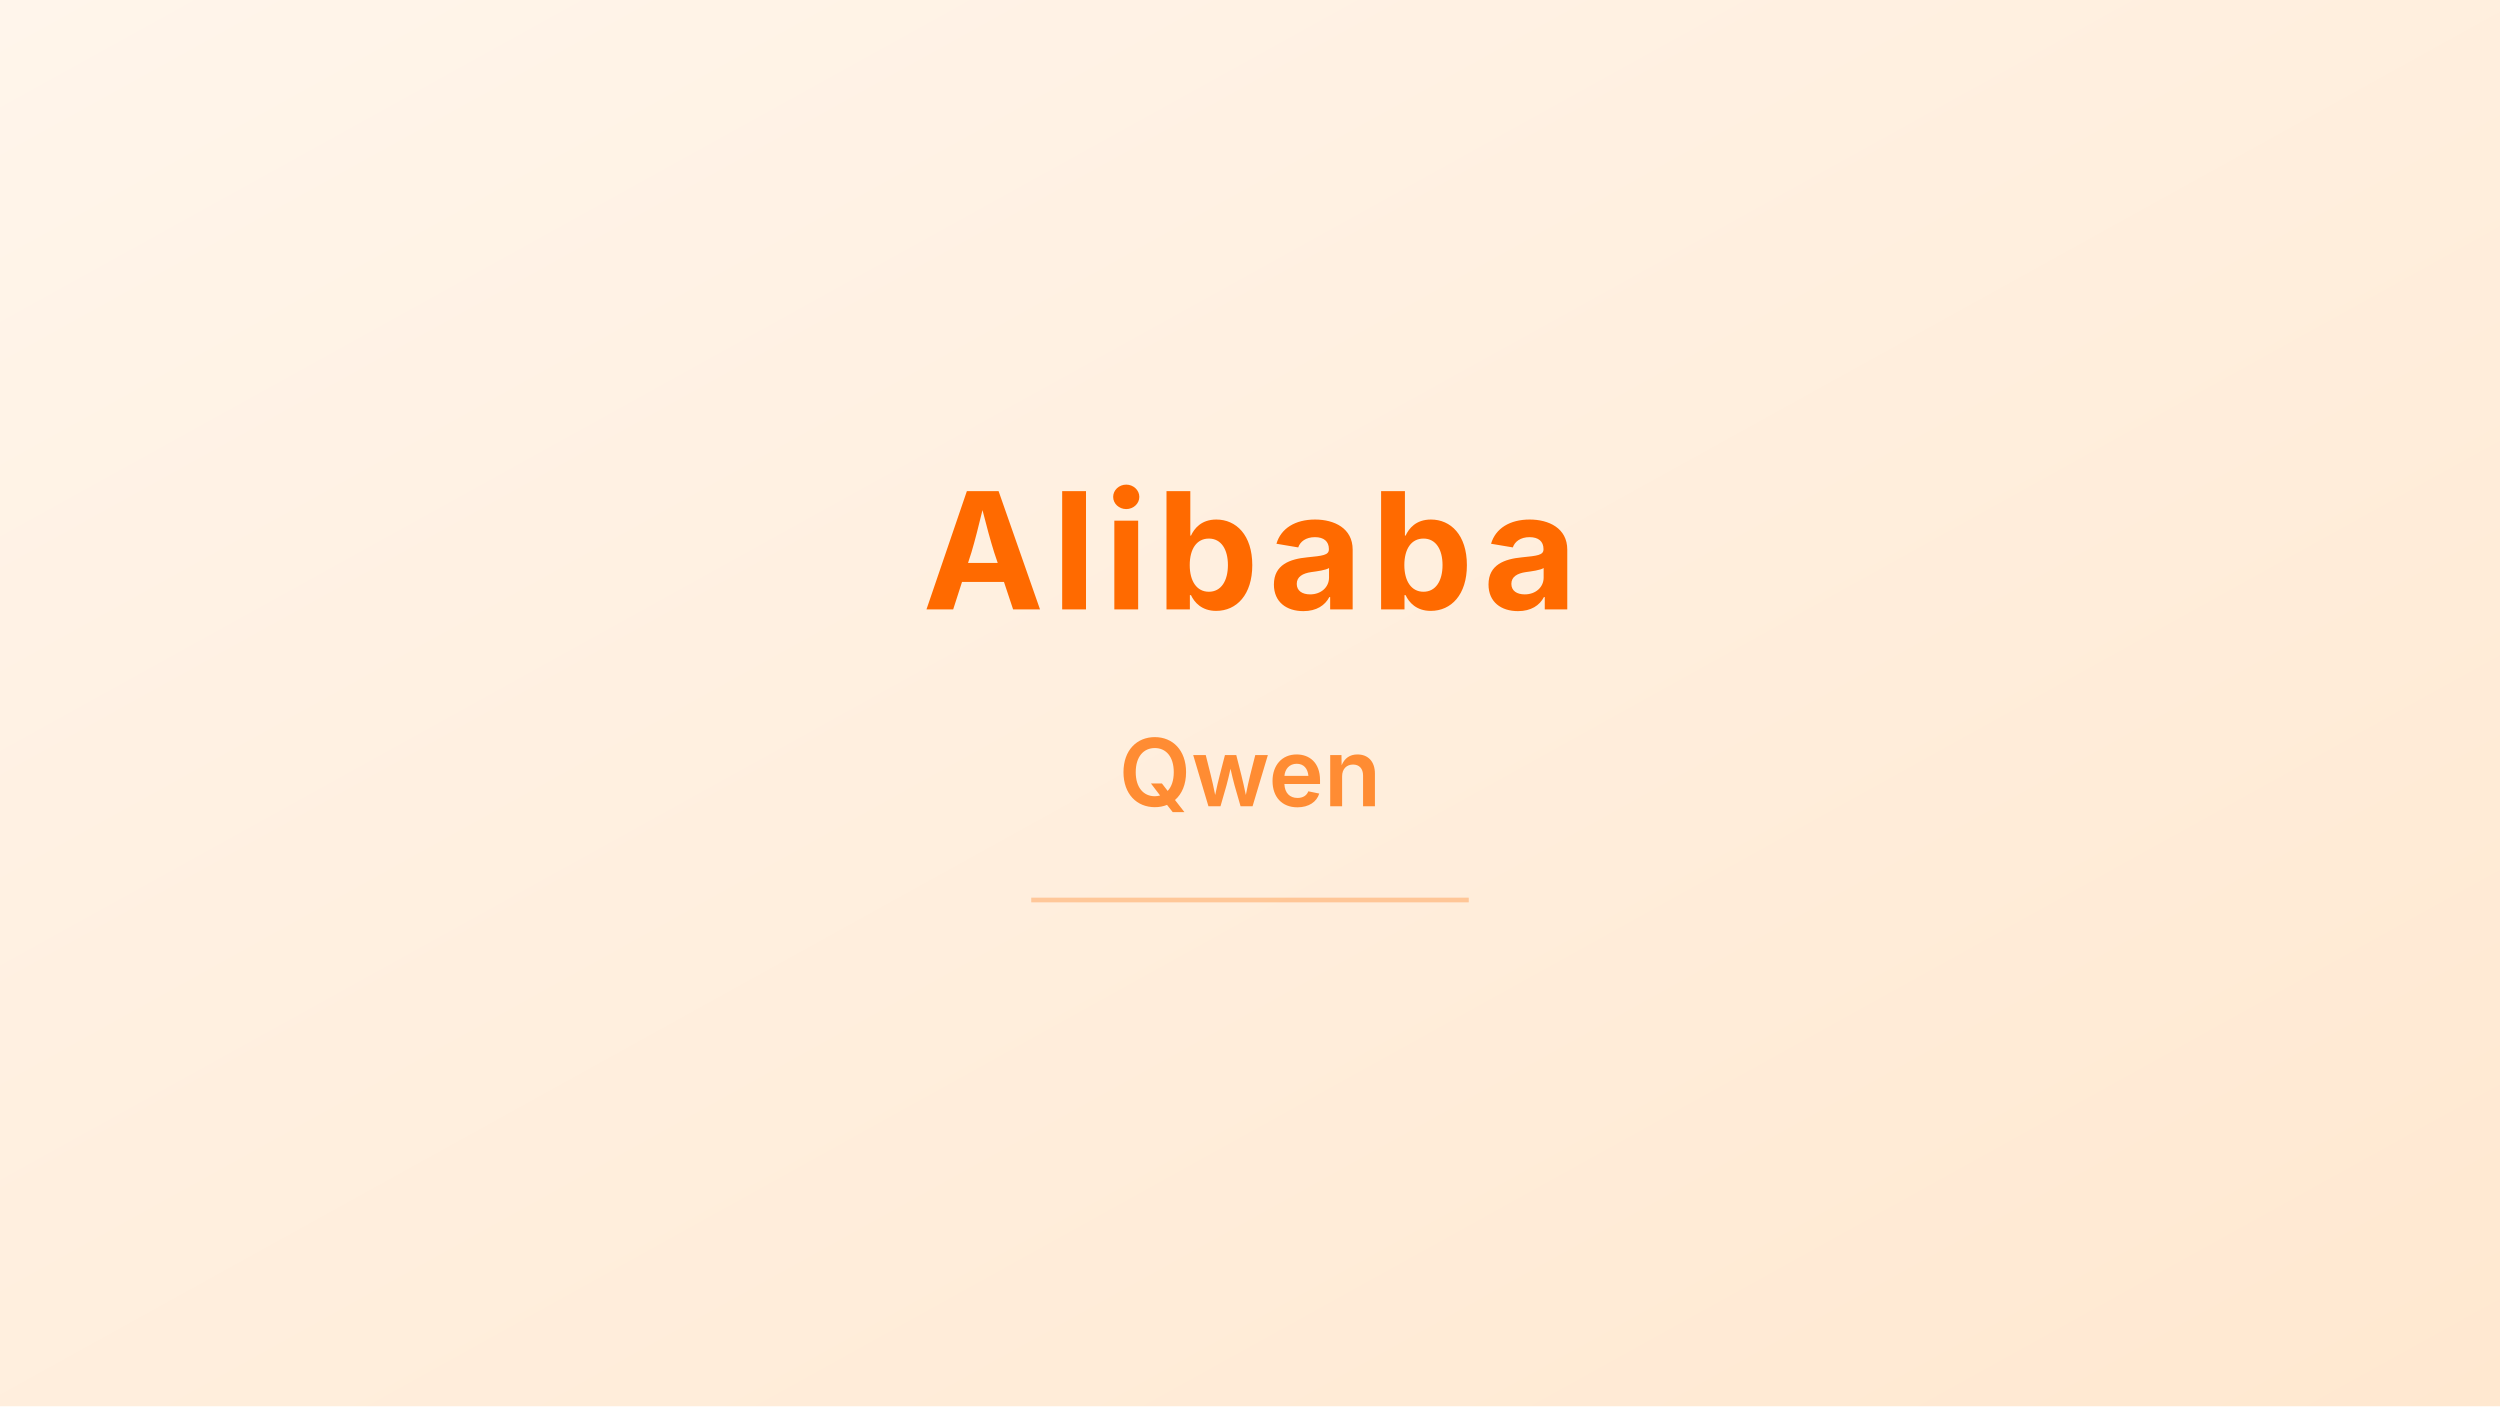
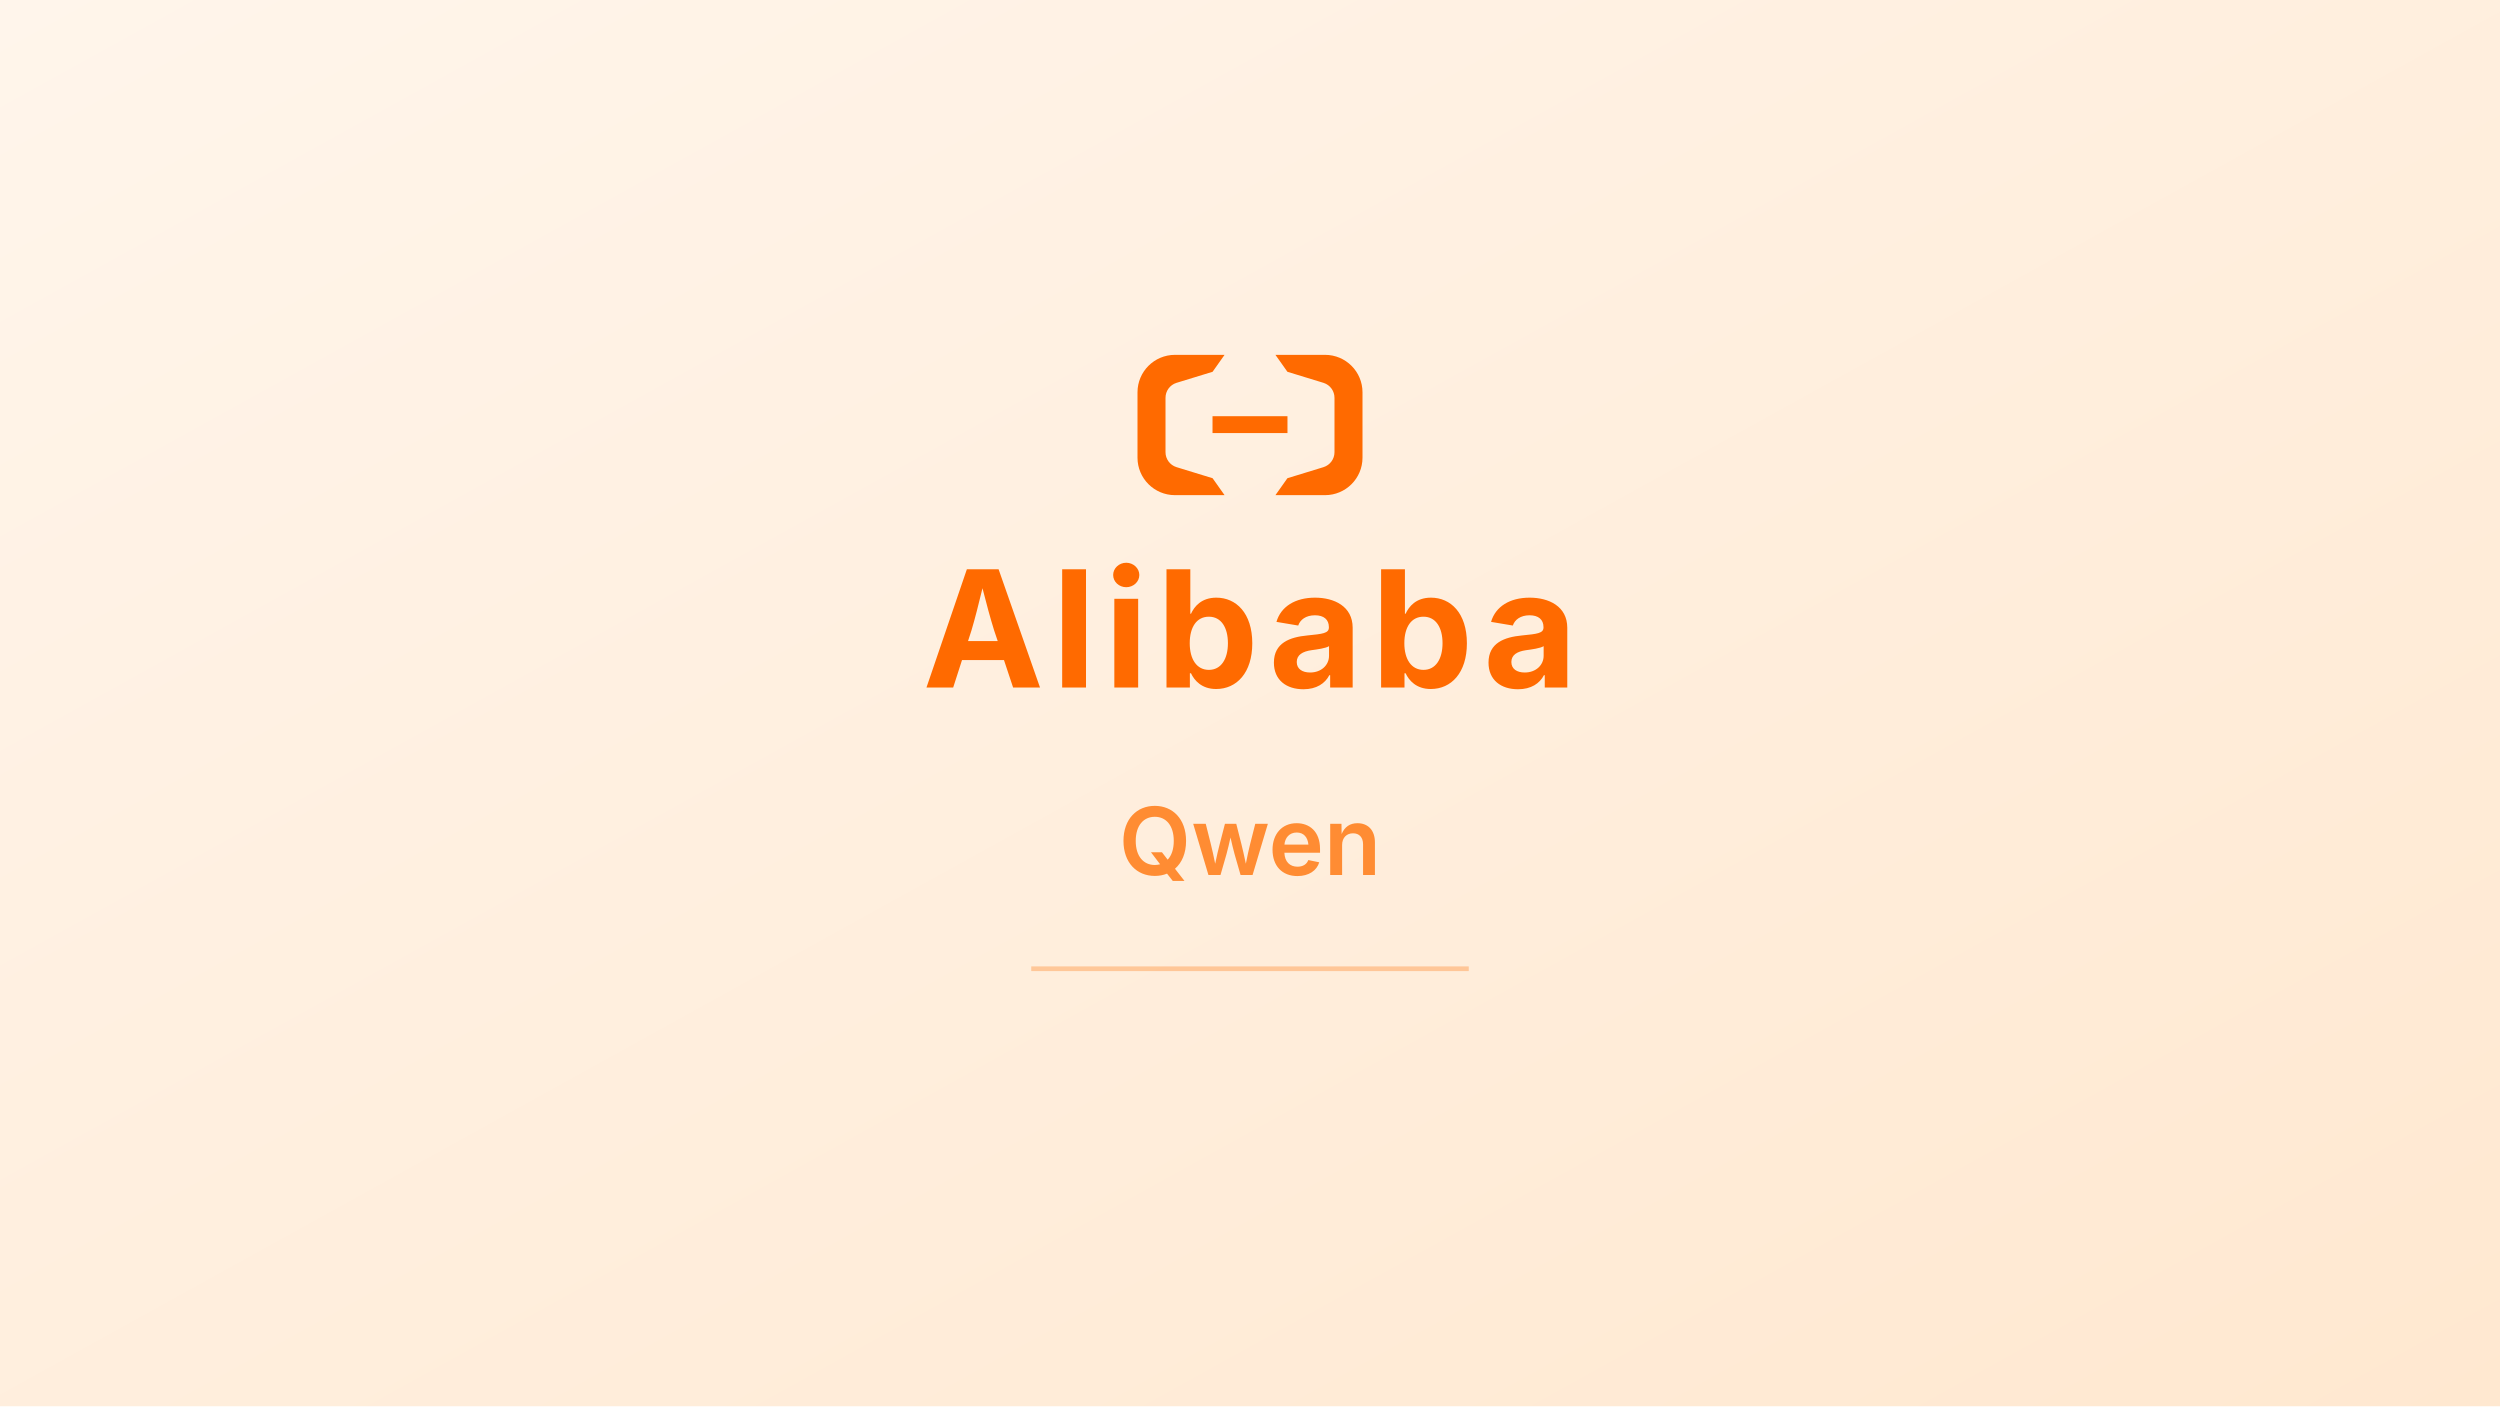
<svg xmlns="http://www.w3.org/2000/svg" viewBox="0 0 800 450">
  <defs>
    <linearGradient id="bg" x1="0%" y1="0%" x2="100%" y2="100%">
      <stop offset="0%" stop-color="#fff5eb" />
      <stop offset="100%" stop-color="#ffe8d0" />
    </linearGradient>
  </defs>
  <rect width="800" height="450" fill="url(#bg)" />
-   <text x="400" y="195" text-anchor="middle" fill="#ff6a00" font-family="system-ui, -apple-system, sans-serif" font-size="52" font-weight="700" letter-spacing="0.05em">Alibaba</text>
-   <text x="400" y="258" text-anchor="middle" fill="#ff8c33" font-family="system-ui, -apple-system, sans-serif" font-size="30" font-weight="600">Qwen</text>
-   <line x1="330" y1="288" x2="470" y2="288" stroke="#ff8c33" stroke-width="1.5" opacity="0.4" />
+   <g transform="translate(364, 100) scale(3)">
+     <path fill="#FF6A00" d="M3.996 4.517h5.291L8.01 6.324 4.153 7.506a1.668 1.668 0 0 0-1.165 1.601v5.786a1.668 1.668 0 0 0 1.165 1.6l3.857 1.183 1.277 1.807H3.996A3.996 3.996 0 0 1 0 15.487V8.513a3.996 3.996 0 0 1 3.996-3.996m16.008 0h-5.291l1.277 1.807 3.857 1.182c.715.227 1.17.889 1.165 1.601v5.786a1.668 1.668 0 0 1-1.165 1.6l-3.857 1.183-1.277 1.807h5.291A3.996 3.996 0 0 0 24 15.487V8.513a3.996 3.996 0 0 0-3.996-3.996m-4.007 8.345H8.002v-1.804h7.995Z" />
+   </g>
+   <text x="400" y="220" text-anchor="middle" fill="#FF6A00" font-family="system-ui, -apple-system, sans-serif" font-size="52" font-weight="700" letter-spacing="0.05em">Alibaba</text>
+   <text x="400" y="280" text-anchor="middle" fill="#ff8c33" font-family="system-ui, -apple-system, sans-serif" font-size="30" font-weight="600">Qwen</text>
+   <line x1="330" y1="310" x2="470" y2="310" stroke="#ff8c33" stroke-width="1.5" opacity="0.4" />
</svg>
